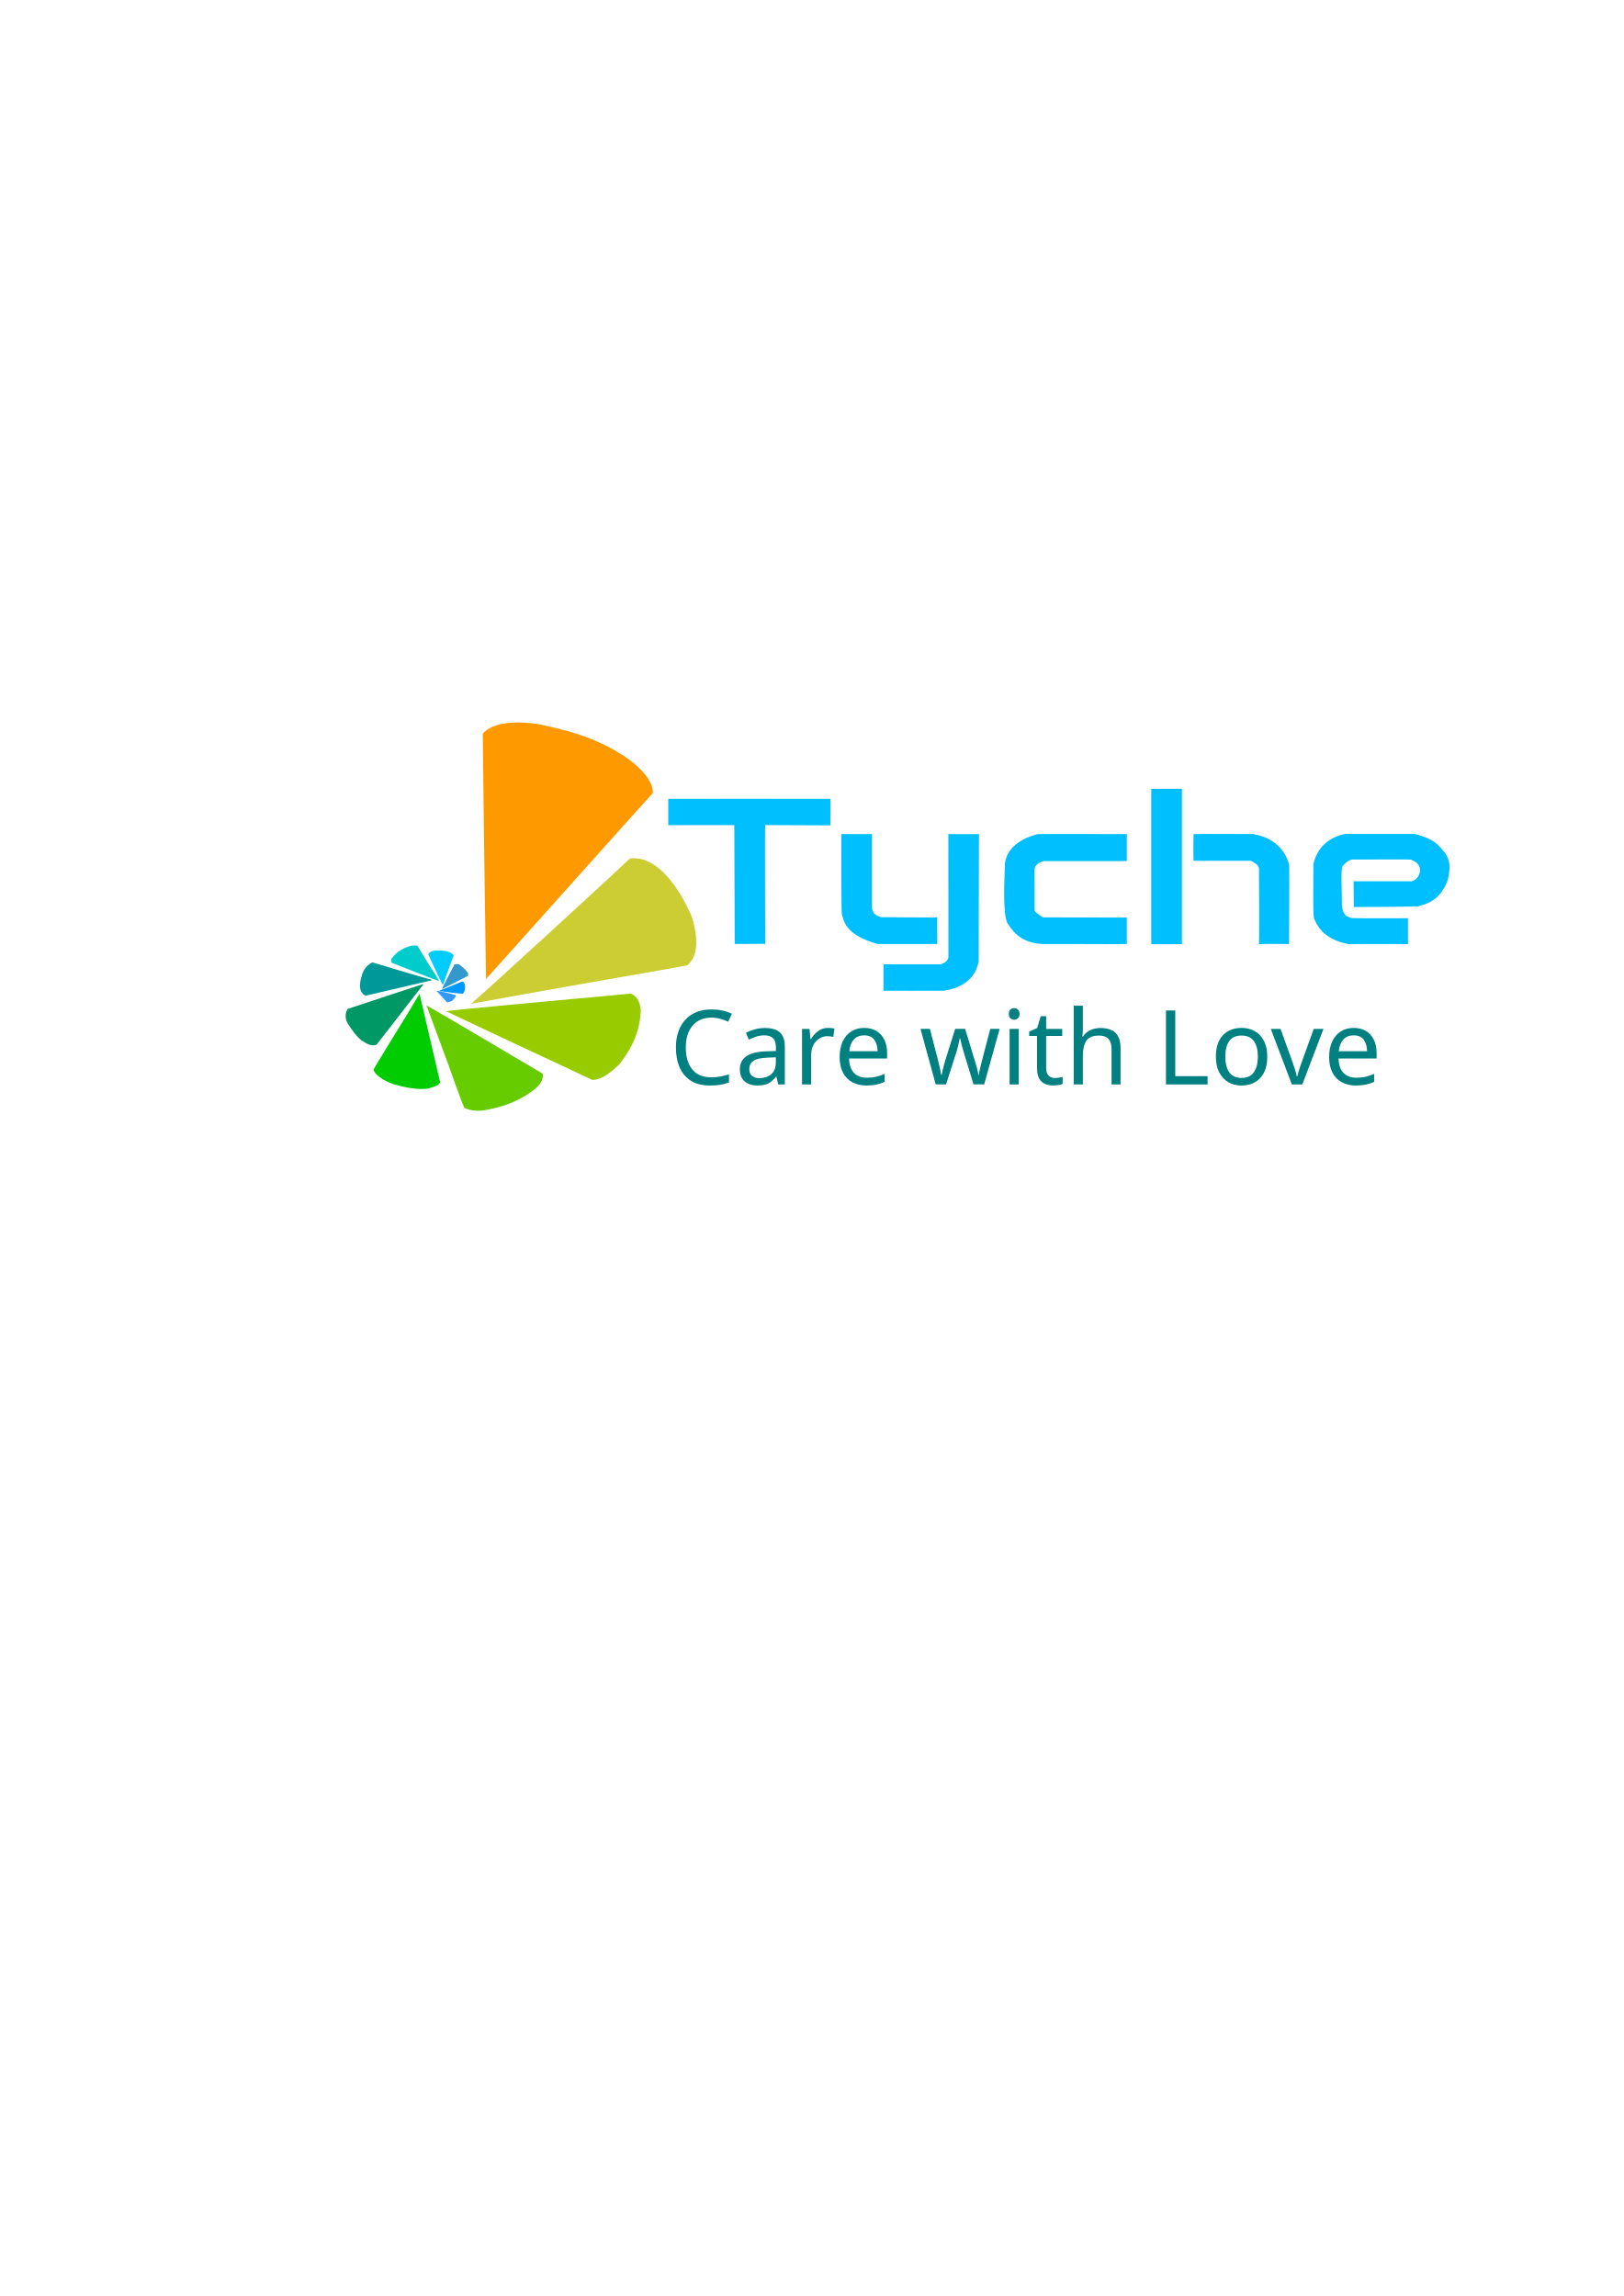
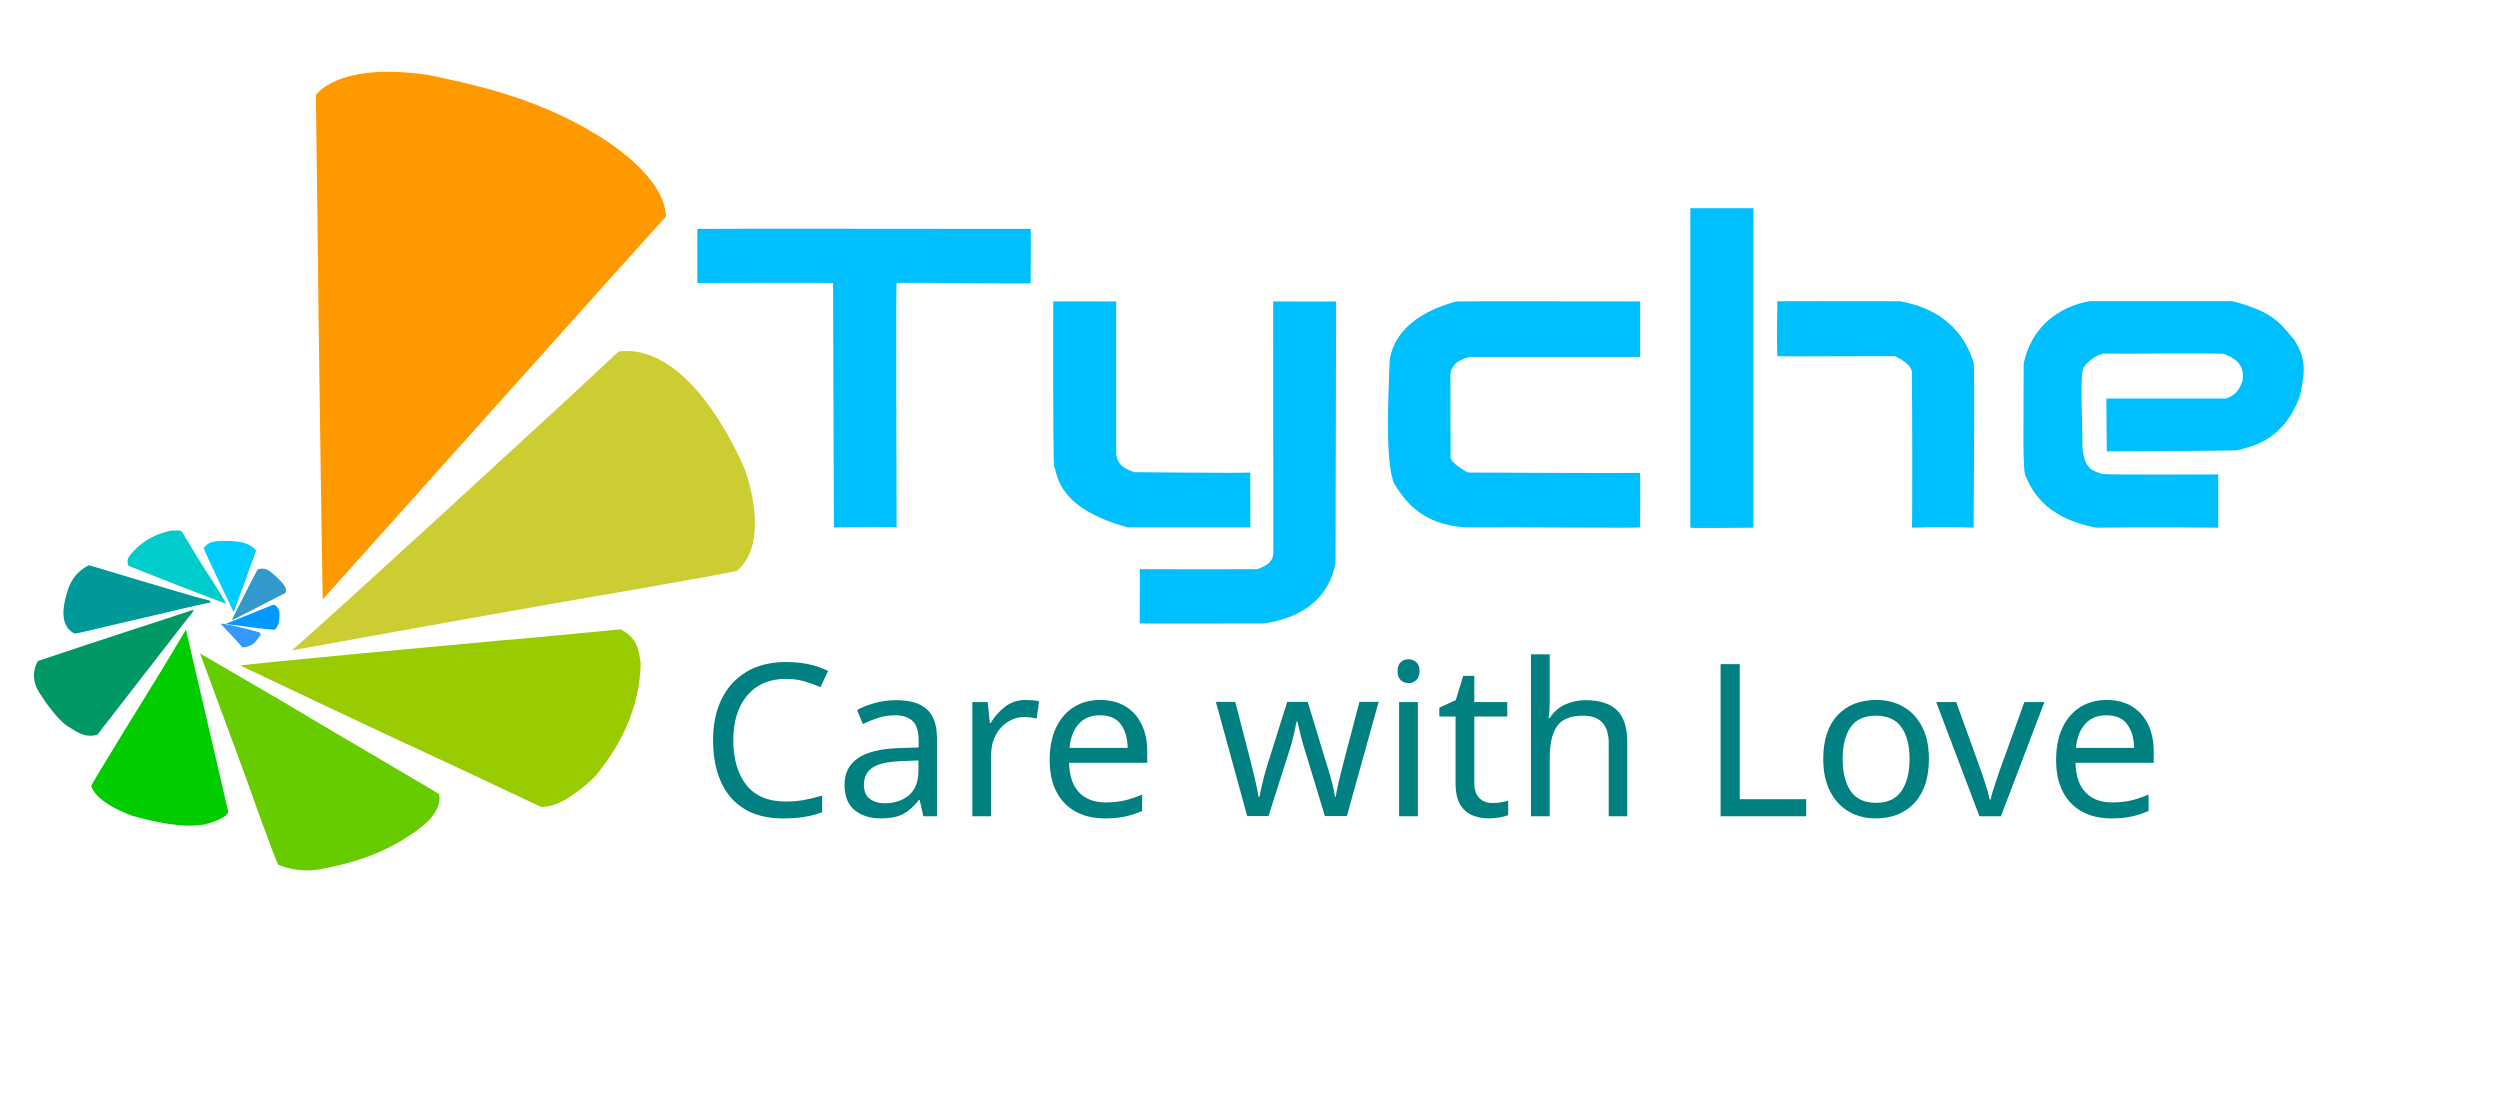
- <svg xmlns="http://www.w3.org/2000/svg" id="svg2" version="1.1" xml:space="preserve" width="744.1" height="1052.362" viewBox="0 0 744.1 1052.362">
-   <defs id="defs6">
-     <clipPath clipPathUnits="userSpaceOnUse" id="clipPath16">
-       <path d="m 0,841.89 595.28,0 L 595.28,0 0,0 0,841.89 Z" id="path18" />
-     </clipPath>
-     <clipPath clipPathUnits="userSpaceOnUse" id="clipPath24">
-       <path d="m 146.573,633.602 337.409,0 0,-391.165 -337.409,0 0,391.165 z" id="path26" />
-     </clipPath>
-     <clipPath id="clipPath3508" clipPathUnits="userSpaceOnUse">
-       <path id="path3510" d="m 0,841.89 595.28,0 L 595.28,0 0,0 0,841.89 Z" />
-     </clipPath>
-     <clipPath id="clipPath3516" clipPathUnits="userSpaceOnUse">
-       <path id="path3518" d="m 146.573,633.602 337.409,0 0,-391.165 -337.409,0 0,391.165 z" />
-     </clipPath>
-     <clipPath id="clipPath3640" clipPathUnits="userSpaceOnUse">
-       <path id="path3642" d="m 0,841.89 595.28,0 L 595.28,0 0,0 0,841.89 Z" />
-     </clipPath>
-     <clipPath id="clipPath3648" clipPathUnits="userSpaceOnUse">
-       <path id="path3650" d="m 63.14,476.065 461.443,0 0,-135.325 -461.443,0 0,135.325 z" />
-     </clipPath>
-     <clipPath id="clipPath3742" clipPathUnits="userSpaceOnUse">
-       <path id="path3744" d="m 0,841.89 595.28,0 L 595.28,0 0,0 0,841.89 Z" />
-     </clipPath>
-     <clipPath id="clipPath3750" clipPathUnits="userSpaceOnUse">
-       <path id="path3752" d="m 146.573,633.602 337.409,0 0,-391.165 -337.409,0 0,391.165 z" />
-     </clipPath>
-     <clipPath id="clipPath3874" clipPathUnits="userSpaceOnUse">
-       <path id="path3876" d="m 0,841.89 595.28,0 L 595.28,0 0,0 0,841.89 Z" />
-     </clipPath>
-     <clipPath id="clipPath3882" clipPathUnits="userSpaceOnUse">
-       <path id="path3884" d="m 146.573,633.602 337.409,0 0,-391.165 -337.409,0 0,391.165 z" />
-     </clipPath>
-     <clipPath id="clipPath4242" clipPathUnits="userSpaceOnUse">
-       <path id="path4244" d="m 0,841.89 595.28,0 L 595.28,0 0,0 0,841.89 Z" />
-     </clipPath>
-     <clipPath id="clipPath4250" clipPathUnits="userSpaceOnUse">
-       <path id="path4252" d="m 146.573,633.602 337.409,0 0,-391.165 -337.409,0 0,391.165 z" />
-     </clipPath>
-     <clipPath id="clipPath4374" clipPathUnits="userSpaceOnUse">
-       <path id="path4376" d="m 0,841.89 595.28,0 L 595.28,0 0,0 0,841.89 Z" />
-     </clipPath>
-     <clipPath id="clipPath4382" clipPathUnits="userSpaceOnUse">
-       <path id="path4384" d="m 146.573,633.602 337.739,0 0,-391.165 -337.739,0 0,391.165 z" />
-     </clipPath>
-   </defs>
-   <g id="g10" transform="matrix(1.25,0,0,-1.25,0,1052.362)">
-     <flowRoot xml:space="preserve" id="flowRoot3467" style="fill:black;stroke:none;stroke-opacity:1;stroke-width:1px;stroke-linejoin:miter;stroke-linecap:butt;fill-opacity:1;font-family:sans-serif;font-style:normal;font-weight:normal;font-size:40px;line-height:125%;letter-spacing:0px;word-spacing:0px">
-       <flowRegion id="flowRegion3469">
-         <rect id="rect3471" width="161.645" height="73.576" x="247.484" y="484.934" />
-       </flowRegion>
-       <flowPara id="flowPara3473" />
-     </flowRoot>
-     <g id="g3634" transform="matrix(0.6207425,0,0,0.5472562,227.2431,269.43)" style="fill:#00bfff;fill-opacity:1">
-       <g id="g3636" style="fill:#00bfff;fill-opacity:1" transform="translate(-34.54107,41.48396)">
-         <g clip-path="url(#clipPath3640)" id="g3638" style="fill:#00bfff;fill-opacity:1">
-           <g id="g3644" style="fill:#00bfff;fill-opacity:1">
-             <g id="g3646" style="fill:#00bfff;fill-opacity:1" />
-             <g id="g3652" style="fill:#00bfff;fill-opacity:1">
-               <g id="g3654" clip-path="url(#clipPath3648)" style="fill:#00bfff;fill-opacity:1">
-                 <g id="g3656" transform="translate(521.7603,433.3252)" style="fill:#00bfff;fill-opacity:1">
-                   <path id="path3658" style="fill:#00bfff;fill-opacity:1;fill-rule:nonzero;stroke:none" d="M 0,0 C 4.13,-6.88 2.76,-12.13 1.88,-17.88 -2.62,-33 -12,-34.76 -16.12,-36.13 -18,-36.26 -43.87,-36.5 -53.74,-36.5 c 0,0 -0.13,13.12 -0.13,17.24 l 34.25,0 c 3.38,1.13 4.25,3.76 4.88,5.88 0.74,6.12 -3.26,7.62 -5.26,8.62 -1,0.38 -29,0 -34.62,0.13 -2,-0.37 -4.25,-2.25 -5.62,-4.25 -1.38,-1.75 -0.5,-15.25 -0.5,-26.12 0.5,-7.76 3.37,-7.88 5.74,-8.88 3.76,-0.25 25.63,-0.12 33.26,-0.12 l 0,-17.34 c -2.5,0.03 -18.76,0.21 -35,0 -15.63,3.28 -18.76,13.21 -20.26,16.58 -1,1.63 -0.62,16.63 -0.62,36.88 3.5,18.5 19.12,20.34 19.12,20.34 0,0 30,0.04 40.88,0 C -5.74,8.92 -4,5.24 0,0" />
-                 </g>
-                 <g id="g3660" transform="translate(429.7603,425.8252)" style="fill:#00bfff;fill-opacity:1">
-                   <path id="path3662" style="fill:#00bfff;fill-opacity:1;fill-rule:nonzero;stroke:none" d="m 0,0 c 0.38,-1.88 0,-45.76 0,-53.84 -1.37,0.16 -12.87,0.21 -17.72,0 0.15,0.16 0.1,44.71 -0.02,50.08 0.37,2.88 -3.5,5 -4.76,5.76 -1.12,0.12 -32.5,-0.13 -33.87,0 -0.25,5.24 0,17.93 0,17.93 0,0 19.25,0.07 35.25,0 C -4.87,16.61 -1.24,4.12 0,0" />
-                 </g>
-                 <g id="g3664" transform="translate(366.52,476.0654)" style="fill:#00bfff;fill-opacity:1">
-                   <path id="path3666" style="fill:#00bfff;fill-opacity:1;fill-rule:nonzero;stroke:none" d="m 0,0 0,-104.08 c -4.76,-0.04 -17.5,-0.22 -18.13,0 L -18.13,0 0,0 Z" />
-                 </g>
-                 <g id="g3668" transform="translate(333.9702,389.8252)" style="fill:#00bfff;fill-opacity:1">
-                   <path id="path3670" style="fill:#00bfff;fill-opacity:1;fill-rule:nonzero;stroke:none" d="m 0,0 c 0,0 0.05,-9.26 0,-17.76 -1.41,-0.24 -34.33,0.13 -49.83,0 -13.62,0.76 -18.25,9.76 -20.75,14.13 -2.75,6.63 -1.75,28.25 -1.37,40.25 1.74,14 16.24,18.38 19.24,19.25 0.76,0.13 47.13,0 52.71,0 l 0,-18.08 -48.83,0 c -6.5,-1.5 -5.67,-6.67 -5.67,-6.67 0,0 0.05,-23 0.05,-26.38 0.5,-1.5 3.24,-3.62 5,-4.62 C -48.33,0.12 -4.08,-0.13 0,0" />
-                 </g>
-                 <g id="g3672" transform="translate(246.6401,445.6953)" style="fill:#00bfff;fill-opacity:1">
-                   <path id="path3674" style="fill:#00bfff;fill-opacity:1;fill-rule:nonzero;stroke:none" d="m 0,0 c 0,-9.42 -0.17,-84.67 -0.17,-85.42 -0.75,-3.33 -2.75,-16.41 -20.5,-19.5 -5,0 -35.16,-0.08 -35.75,0 0,4 0.09,15.17 0.04,17.67 4.05,0 33.26,-0.04 33.76,0 0.79,0.46 4.41,1.42 4.58,5.08 0,4.84 -0.04,82.17 -0.04,82.17 0,0 16.91,-0.08 18.08,0" />
-                 </g>
-                 <g id="g3676" transform="translate(222.02,372.0654)" style="fill:#00bfff;fill-opacity:1">
-                   <path id="path3678" style="fill:#00bfff;fill-opacity:1;fill-rule:nonzero;stroke:none" d="m 0,0 -35.26,0 c -19.74,6.26 -20,16.26 -21.12,20 -0.38,1.5 -0.25,53.63 -0.25,53.63 l 18.08,0 0,-48.75 c 0,-5.17 3.29,-6 5.17,-6.88 C -32.76,18 -2.76,17.63 0,17.88 -0.13,17.38 0,6.63 0,0" />
-                 </g>
-                 <g id="g3680" transform="translate(158.8901,469.3252)" style="fill:#00bfff;fill-opacity:1">
-                   <path id="path3682" style="fill:#00bfff;fill-opacity:1;fill-rule:nonzero;stroke:none" d="m 0,0 c 0.13,-0.63 0,-13.38 0,-17.76 -0.25,-0.12 -32.87,0.26 -38.5,0.19 -0.25,-1.2 0,-67.43 0,-79.69 -0.37,0.26 -10.63,0 -18,0 0,0 -0.25,68 -0.25,79.63 -0.62,0.13 -39,0 -39,0 l 0,17.63 C -95.37,0.12 -8.5,0 0,0" />
-                 </g>
+ <svg xmlns="http://www.w3.org/2000/svg" width="180" height="80" viewBox="-100,0,800,450" version="1.1">
+   <g id="g3634" transform="matrix(1.409918,0,0,-1.243005,35.83426,727.645)" style="fill:#00bfff;fill-opacity:1">
+     <g id="g3636" style="fill:#00bfff;fill-opacity:1" transform="translate(-34.54107,41.48396)">
+       <g clip-path="url(#clipPath3640)" id="g3638" style="fill:#00bfff;fill-opacity:1">
+         <g id="g3644" style="fill:#00bfff;fill-opacity:1">
+           <g id="g3646" style="fill:#00bfff;fill-opacity:1" />
+           <g id="g3652" style="fill:#00bfff;fill-opacity:1">
+             <g id="g3654" clip-path="url(#clipPath3648)" style="fill:#00bfff;fill-opacity:1">
+               <g id="g3656" transform="translate(521.7603,433.3252)" style="fill:#00bfff;fill-opacity:1">
+                 <path id="path3658" style="fill:#00bfff;fill-opacity:1;fill-rule:nonzero;stroke:none" d="M 0,0 C 4.13,-6.88 2.76,-12.13 1.88,-17.88 -2.62,-33 -12,-34.76 -16.12,-36.13 -18,-36.26 -43.87,-36.5 -53.74,-36.5 c 0,0 -0.13,13.12 -0.13,17.24 l 34.25,0 c 3.38,1.13 4.25,3.76 4.88,5.88 0.74,6.12 -3.26,7.62 -5.26,8.62 -1,0.38 -29,0 -34.62,0.13 -2,-0.37 -4.25,-2.25 -5.62,-4.25 -1.38,-1.75 -0.5,-15.25 -0.5,-26.12 0.5,-7.76 3.37,-7.88 5.74,-8.88 3.76,-0.25 25.63,-0.12 33.26,-0.12 l 0,-17.34 c -2.5,0.03 -18.76,0.21 -35,0 -15.63,3.28 -18.76,13.21 -20.26,16.58 -1,1.63 -0.62,16.63 -0.62,36.88 3.5,18.5 19.12,20.34 19.12,20.34 0,0 30,0.04 40.88,0 C -5.74,8.92 -4,5.24 0,0" />
+               </g>
+               <g id="g3660" transform="translate(429.7603,425.8252)" style="fill:#00bfff;fill-opacity:1">
+                 <path id="path3662" style="fill:#00bfff;fill-opacity:1;fill-rule:nonzero;stroke:none" d="m 0,0 c 0.38,-1.88 0,-45.76 0,-53.84 -1.37,0.16 -12.87,0.21 -17.72,0 0.15,0.16 0.1,44.71 -0.02,50.08 0.37,2.88 -3.5,5 -4.76,5.76 -1.12,0.12 -32.5,-0.13 -33.87,0 -0.25,5.24 0,17.93 0,17.93 0,0 19.25,0.07 35.25,0 C -4.87,16.61 -1.24,4.12 0,0" />
+               </g>
+               <g id="g3664" transform="translate(366.52,476.0654)" style="fill:#00bfff;fill-opacity:1">
+                 <path id="path3666" style="fill:#00bfff;fill-opacity:1;fill-rule:nonzero;stroke:none" d="m 0,0 0,-104.08 c -4.76,-0.04 -17.5,-0.22 -18.13,0 L -18.13,0 0,0 Z" />
+               </g>
+               <g id="g3668" transform="translate(333.9702,389.8252)" style="fill:#00bfff;fill-opacity:1">
+                 <path id="path3670" style="fill:#00bfff;fill-opacity:1;fill-rule:nonzero;stroke:none" d="m 0,0 c 0,0 0.05,-9.26 0,-17.76 -1.41,-0.24 -34.33,0.13 -49.83,0 -13.62,0.76 -18.25,9.76 -20.75,14.13 -2.75,6.63 -1.75,28.25 -1.37,40.25 1.74,14 16.24,18.38 19.24,19.25 0.76,0.13 47.13,0 52.71,0 l 0,-18.08 -48.83,0 c -6.5,-1.5 -5.67,-6.67 -5.67,-6.67 0,0 0.05,-23 0.05,-26.38 0.5,-1.5 3.24,-3.62 5,-4.62 C -48.33,0.12 -4.08,-0.13 0,0" />
+               </g>
+               <g id="g3672" transform="translate(246.6401,445.6953)" style="fill:#00bfff;fill-opacity:1">
+                 <path id="path3674" style="fill:#00bfff;fill-opacity:1;fill-rule:nonzero;stroke:none" d="m 0,0 c 0,-9.42 -0.17,-84.67 -0.17,-85.42 -0.75,-3.33 -2.75,-16.41 -20.5,-19.5 -5,0 -35.16,-0.08 -35.75,0 0,4 0.09,15.17 0.04,17.67 4.05,0 33.26,-0.04 33.76,0 0.79,0.46 4.41,1.42 4.58,5.08 0,4.84 -0.04,82.17 -0.04,82.17 0,0 16.91,-0.08 18.08,0" />
+               </g>
+               <g id="g3676" transform="translate(222.02,372.0654)" style="fill:#00bfff;fill-opacity:1">
+                 <path id="path3678" style="fill:#00bfff;fill-opacity:1;fill-rule:nonzero;stroke:none" d="m 0,0 -35.26,0 c -19.74,6.26 -20,16.26 -21.12,20 -0.38,1.5 -0.25,53.63 -0.25,53.63 l 18.08,0 0,-48.75 c 0,-5.17 3.29,-6 5.17,-6.88 C -32.76,18 -2.76,17.63 0,17.88 -0.13,17.38 0,6.63 0,0" />
+               </g>
+               <g id="g3680" transform="translate(158.8901,469.3252)" style="fill:#00bfff;fill-opacity:1">
+                 <path id="path3682" style="fill:#00bfff;fill-opacity:1;fill-rule:nonzero;stroke:none" d="m 0,0 c 0.13,-0.63 0,-13.38 0,-17.76 -0.25,-0.12 -32.87,0.26 -38.5,0.19 -0.25,-1.2 0,-67.43 0,-79.69 -0.37,0.26 -10.63,0 -18,0 0,0 -0.25,68 -0.25,79.63 -0.62,0.13 -39,0 -39,0 l 0,17.63 C -95.37,0.12 -8.5,0 0,0" />
              </g>
            </g>
          </g>
        </g>
      </g>
-       <text xml:space="preserve" style="font-style:normal;font-weight:normal;font-size:65.178px;line-height:125%;font-family:sans-serif;letter-spacing:0px;word-spacing:0px;fill:#008080;fill-opacity:1;stroke:none;stroke-width:1px;stroke-linecap:butt;stroke-linejoin:miter;stroke-opacity:1" x="31.308" y="-299.936" id="text3421" transform="scale(0.9389439,-1.065026)">
-         <tspan id="tspan3423" x="31.308" y="-299.936">Care with Love</tspan>
-       </text>
    </g>
-     <g id="g4368" transform="matrix(0.3806135,0,0,0.3640532,70.93054,346.3237)">
-       <g id="g4370">
-         <g clip-path="url(#clipPath4374)" id="g4372">
-           <g id="g4378">
-             <g id="g4380" />
-             <g id="g4386">
-               <g id="g4388" clip-path="url(#clipPath4382)">
-                 <g id="g4390" transform="translate(484.3003,413.1953)">
-                   <path id="path4392" style="fill:#cccc33;fill-opacity:1;fill-rule:nonzero;stroke:none" d="m 0,0 c 0.34,-16.25 -6.66,-22.33 -8.33,-24 -1.58,-0.75 -69.17,-13.08 -74.33,-13.91 -5.17,-0.84 -75.25,-13.92 -84.92,-15.75 C -177.25,-55.5 -217,-63 -217,-63 c 7.36,5.86 137.17,130.42 153.17,146.42 35.5,4.5 59.25,-58.17 59.25,-58.17 C -1.5,16.25 -0.08,6.59 0,0" />
-                 </g>
-                 <g id="g4394" transform="translate(415.8901,598.9453)">
-                   <path id="path4396" style="fill:#ff9900;fill-opacity:1;fill-rule:nonzero;stroke:none" d="m 0,0 c 7,-5 26.25,-19.75 26.75,-36.25 -5,-5.5 -158.42,-184.83 -160.83,-187.54 0,0 -1.67,113.54 -1.92,138.54 -0.25,25 -1,91 -1.25,108.5 2,2.75 13.75,16 53.25,9.75 21.25,-4.75 53.5,-11.5 84,-33" />
-                 </g>
-                 <g id="g4398" transform="translate(421.3101,360.5254)">
-                   <path id="path4400" style="fill:#99cc00;fill-opacity:1;fill-rule:nonzero;stroke:none" d="M 0,0 C 8.25,-4.08 8.66,-11.25 9.5,-16.41 9,-45.58 -6.67,-65.08 -11.59,-71.75 -26.67,-86.83 -33.75,-86.83 -37.17,-87 c -0.83,0.5 -60.75,29.92 -65.83,32.25 -5.09,2.34 -74.88,36.92 -74.88,36.92 -1.34,0.66 115.96,11.75 120.38,12.25 3.66,0.17 51.25,4.92 57.5,5.58" />
-                 </g>
-                 <g id="g4402" transform="translate(336.3901,279.7754)">
-                   <path id="path4404" style="fill:#66cc00;fill-opacity:1;fill-rule:nonzero;stroke:none" d="m 0,0 c 1.67,-10.33 -10.5,-18.08 -17.58,-22.66 -14.42,-9.09 -28.84,-12.25 -38.25,-14.09 -9,-1.83 -17,1.09 -19.5,2.17 -1.92,3.25 -14.84,41.75 -15.42,43.33 C -91.33,10.34 -112,68.92 -112,68.92 -110.92,68.25 -71.67,44.5 -64.42,39.84 -57.17,35.17 -1,0.92 0,0" />
-                 </g>
-                 <g id="g4406" transform="translate(264.6001,380.2354)">
-                   <path id="path4408" style="fill:#3399cc;fill-opacity:1;fill-rule:nonzero;stroke:none" d="m 0,0 c 0,-1.54 0.04,-2.04 -1.54,-2.58 -1.75,-1 -22.21,-11.92 -22.54,-12.09 -0.55,-0.16 -1.44,-0.78 -0.92,0.3 0,0 10.92,22.7 11.75,24 0.54,0.2 3.33,1.2 5.96,-1.09 C -4.42,6.21 -0.21,2.04 0,0" />
-                 </g>
-                 <g id="g4410" transform="translate(261.5801,368.7549)">
-                   <path id="path4412" style="fill:#0099ff;fill-opacity:1;fill-rule:nonzero;stroke:none" d="m 0,0 c 0.18,-6.369 -1.25,-7.1 -2.11,-8.39 -0.89,-0.089 -5.45,0.43 -7.85,0.72 -1.88,0.36 -14,1.86 -14,1.86 0,0 -0.4,0.21 -1.06,0.35 0.25,0 19.08,8.03 21.89,9.21 C -1.06,4.131 0,0.69 0,0" />
-                 </g>
-                 <g id="g4414" transform="translate(251.9702,359.1152)">
-                   <path id="path4416" style="fill:#3399ff;fill-opacity:1;fill-rule:nonzero;stroke:none" d="m 0,0 c 1.75,-0.67 0.25,-2.17 -1.41,-4.42 -1.67,-2.25 -5.25,-3.17 -6.34,-3 C -8.25,-6.59 -17.83,4 -17.83,4 -18.86,5.14 -1.75,0.66 0,0" />
-                 </g>
-                 <g id="g4418" transform="translate(250.6401,399.1152)">
-                   <path id="path4420" style="fill:#00ccff;fill-opacity:1;fill-rule:nonzero;stroke:none" d="m 0,0 c -1.25,-3.75 -9.75,-28.13 -10.04,-28.88 -0.21,-0.62 -0.17,-1.08 -0.63,-0.96 0,0 -13.83,30.04 -13.83,30.92 0.54,1 2.12,3.58 7.88,3.63 C -11.33,4.71 -4,5.04 0,0" />
-                 </g>
-                 <g id="g4422" transform="translate(237.4702,271.6953)">
-                   <path id="path4424" style="fill:#00cc00;fill-opacity:1;fill-rule:nonzero;stroke:none" d="m 0,0 c 0.59,-2.67 -5.58,-5.25 -10.83,-6.67 -11.25,-2.25 -26.5,2 -34.17,4.25 -16.75,6.5 -18.83,13.42 -19.08,14.59 0,0.75 30.58,52.66 32.25,55.39 1.67,2.73 12.12,21.1 12.12,21.1 0,0 19.13,-85.99 19.71,-88.66" />
-                 </g>
-                 <g id="g4426" transform="translate(226.7202,389.7754)">
-                   <path id="path4428" style="fill:#00cccc;fill-opacity:1;fill-rule:nonzero;stroke:none" d="m 0,0 c 1.09,-1.62 9.42,-15.16 9.84,-16.66 -1.8,0.5 -19.8,7.83 -23.59,9.37 -3.79,1.54 -22.08,9.13 -22.08,9.13 0,0 -1.29,2.45 0.37,4.75 1.67,2.29 7.67,10.08 19.55,12.5 3,0.04 4.62,0.54 5.37,-1 C -9.54,16.29 -1.08,1.59 0,0" />
-                 </g>
-                 <g id="g4430" transform="translate(225.1001,375.6553)">
-                   <path id="path4432" style="fill:#009999;fill-opacity:1;fill-rule:nonzero;stroke:none" d="m 0,0 c 6.04,-1.38 4.12,-1.83 3.62,-2.09 -1.7,-0.2 -23.5,-5.58 -25.16,-6 -1.67,-0.41 -21.17,-5.2 -23.92,-5.83 -2.75,-0.62 -12.29,-3.17 -13.96,-3.33 -8.71,4.42 -4.37,17.58 -3,22.16 3.04,8.84 9.75,11.34 9.75,11.34 C -49.92,15.46 -5.63,1.37 0,0" />
-                 </g>
-                 <g id="g4434" transform="translate(221.3501,370.1152)">
-                   <path id="path4436" style="fill:#009966;fill-opacity:1;fill-rule:nonzero;stroke:none" d="M 0,0 C -0.13,-1.17 -1.92,-3.17 -2.67,-4.09 -3.42,-5 -43.04,-58.46 -45.04,-61.17 c -5.84,-1.96 -10.55,1.96 -12.84,3.38 -5.12,2.83 -11.41,12.2 -14.66,17.66 -4.46,7.67 -1,14.21 -0.25,15.08 1.46,0.59 44.37,15.38 47.12,16.3 C -23.09,-7.96 0,0 0,0" />
-                 </g>
+     <text style="font-style:normal;font-weight:normal;font-size:65.178px;line-height:125%;font-family:sans-serif;letter-spacing:0px;word-spacing:0px;fill:#008080;fill-opacity:1;stroke:none;stroke-width:1px;stroke-linecap:butt;stroke-linejoin:miter;stroke-opacity:1" x="31.308" y="-299.936" id="text3421" transform="scale(0.9389439,-1.065026)">
+       <tspan id="tspan3423" x="31.308" y="-299.936">Care with Love</tspan>
+     </text>
+   </g>
+   <g id="g4368" transform="matrix(0.8645032,0,0,-0.8268891,-319.2049,552.9933)">
+     <g id="g4370">
+       <g clip-path="url(#clipPath4374)" id="g4372">
+         <g id="g4378">
+           <g id="g4380" />
+           <g id="g4386">
+             <g id="g4388" clip-path="url(#clipPath4382)">
+               <g id="g4390" transform="translate(484.3003,413.1953)">
+                 <path id="path4392" style="fill:#cccc33;fill-opacity:1;fill-rule:nonzero;stroke:none" d="m 0,0 c 0.34,-16.25 -6.66,-22.33 -8.33,-24 -1.58,-0.75 -69.17,-13.08 -74.33,-13.91 -5.17,-0.84 -75.25,-13.92 -84.92,-15.75 C -177.25,-55.5 -217,-63 -217,-63 c 7.36,5.86 137.17,130.42 153.17,146.42 35.5,4.5 59.25,-58.17 59.25,-58.17 C -1.5,16.25 -0.08,6.59 0,0" />
+               </g>
+               <g id="g4394" transform="translate(415.8901,598.9453)">
+                 <path id="path4396" style="fill:#ff9900;fill-opacity:1;fill-rule:nonzero;stroke:none" d="m 0,0 c 7,-5 26.25,-19.75 26.75,-36.25 -5,-5.5 -158.42,-184.83 -160.83,-187.54 0,0 -1.67,113.54 -1.92,138.54 -0.25,25 -1,91 -1.25,108.5 2,2.75 13.75,16 53.25,9.75 21.25,-4.75 53.5,-11.5 84,-33" />
+               </g>
+               <g id="g4398" transform="translate(421.3101,360.5254)">
+                 <path id="path4400" style="fill:#99cc00;fill-opacity:1;fill-rule:nonzero;stroke:none" d="M 0,0 C 8.25,-4.08 8.66,-11.25 9.5,-16.41 9,-45.58 -6.67,-65.08 -11.59,-71.75 -26.67,-86.83 -33.75,-86.83 -37.17,-87 c -0.83,0.5 -60.75,29.92 -65.83,32.25 -5.09,2.34 -74.88,36.92 -74.88,36.92 -1.34,0.66 115.96,11.75 120.38,12.25 3.66,0.17 51.25,4.92 57.5,5.58" />
+               </g>
+               <g id="g4402" transform="translate(336.3901,279.7754)">
+                 <path id="path4404" style="fill:#66cc00;fill-opacity:1;fill-rule:nonzero;stroke:none" d="m 0,0 c 1.67,-10.33 -10.5,-18.08 -17.58,-22.66 -14.42,-9.09 -28.84,-12.25 -38.25,-14.09 -9,-1.83 -17,1.09 -19.5,2.17 -1.92,3.25 -14.84,41.75 -15.42,43.33 C -91.33,10.34 -112,68.92 -112,68.92 -110.92,68.25 -71.67,44.5 -64.42,39.84 -57.17,35.17 -1,0.92 0,0" />
+               </g>
+               <g id="g4406" transform="translate(264.6001,380.2354)">
+                 <path id="path4408" style="fill:#3399cc;fill-opacity:1;fill-rule:nonzero;stroke:none" d="m 0,0 c 0,-1.54 0.04,-2.04 -1.54,-2.58 -1.75,-1 -22.21,-11.92 -22.54,-12.09 -0.55,-0.16 -1.44,-0.78 -0.92,0.3 0,0 10.92,22.7 11.75,24 0.54,0.2 3.33,1.2 5.96,-1.09 C -4.42,6.21 -0.21,2.04 0,0" />
+               </g>
+               <g id="g4410" transform="translate(261.5801,368.7549)">
+                 <path id="path4412" style="fill:#0099ff;fill-opacity:1;fill-rule:nonzero;stroke:none" d="m 0,0 c 0.18,-6.369 -1.25,-7.1 -2.11,-8.39 -0.89,-0.089 -5.45,0.43 -7.85,0.72 -1.88,0.36 -14,1.86 -14,1.86 0,0 -0.4,0.21 -1.06,0.35 0.25,0 19.08,8.03 21.89,9.21 C -1.06,4.131 0,0.69 0,0" />
+               </g>
+               <g id="g4414" transform="translate(251.9702,359.1152)">
+                 <path id="path4416" style="fill:#3399ff;fill-opacity:1;fill-rule:nonzero;stroke:none" d="m 0,0 c 1.75,-0.67 0.25,-2.17 -1.41,-4.42 -1.67,-2.25 -5.25,-3.17 -6.34,-3 C -8.25,-6.59 -17.83,4 -17.83,4 -18.86,5.14 -1.75,0.66 0,0" />
+               </g>
+               <g id="g4418" transform="translate(250.6401,399.1152)">
+                 <path id="path4420" style="fill:#00ccff;fill-opacity:1;fill-rule:nonzero;stroke:none" d="m 0,0 c -1.25,-3.75 -9.75,-28.13 -10.04,-28.88 -0.21,-0.62 -0.17,-1.08 -0.63,-0.96 0,0 -13.83,30.04 -13.83,30.92 0.54,1 2.12,3.58 7.88,3.63 C -11.33,4.71 -4,5.04 0,0" />
+               </g>
+               <g id="g4422" transform="translate(237.4702,271.6953)">
+                 <path id="path4424" style="fill:#00cc00;fill-opacity:1;fill-rule:nonzero;stroke:none" d="m 0,0 c 0.59,-2.67 -5.58,-5.25 -10.83,-6.67 -11.25,-2.25 -26.5,2 -34.17,4.25 -16.75,6.5 -18.83,13.42 -19.08,14.59 0,0.75 30.58,52.66 32.25,55.39 1.67,2.73 12.12,21.1 12.12,21.1 0,0 19.13,-85.99 19.71,-88.66" />
+               </g>
+               <g id="g4426" transform="translate(226.7202,389.7754)">
+                 <path id="path4428" style="fill:#00cccc;fill-opacity:1;fill-rule:nonzero;stroke:none" d="m 0,0 c 1.09,-1.62 9.42,-15.16 9.84,-16.66 -1.8,0.5 -19.8,7.83 -23.59,9.37 -3.79,1.54 -22.08,9.13 -22.08,9.13 0,0 -1.29,2.45 0.37,4.75 1.67,2.29 7.67,10.08 19.55,12.5 3,0.04 4.62,0.54 5.37,-1 C -9.54,16.29 -1.08,1.59 0,0" />
+               </g>
+               <g id="g4430" transform="translate(225.1001,375.6553)">
+                 <path id="path4432" style="fill:#009999;fill-opacity:1;fill-rule:nonzero;stroke:none" d="m 0,0 c 6.04,-1.38 4.12,-1.83 3.62,-2.09 -1.7,-0.2 -23.5,-5.58 -25.16,-6 -1.67,-0.41 -21.17,-5.2 -23.92,-5.83 -2.75,-0.62 -12.29,-3.17 -13.96,-3.33 -8.71,4.42 -4.37,17.58 -3,22.16 3.04,8.84 9.75,11.34 9.75,11.34 C -49.92,15.46 -5.63,1.37 0,0" />
+               </g>
+               <g id="g4434" transform="translate(221.3501,370.1152)">
+                 <path id="path4436" style="fill:#009966;fill-opacity:1;fill-rule:nonzero;stroke:none" d="M 0,0 C -0.13,-1.17 -1.92,-3.17 -2.67,-4.09 -3.42,-5 -43.04,-58.46 -45.04,-61.17 c -5.84,-1.96 -10.55,1.96 -12.84,3.38 -5.12,2.83 -11.41,12.2 -14.66,17.66 -4.46,7.67 -1,14.21 -0.25,15.08 1.46,0.59 44.37,15.38 47.12,16.3 C -23.09,-7.96 0,0 0,0" />
              </g>
            </g>
          </g>
        </g>
      </g>
    </g>
  </g>
</svg>
